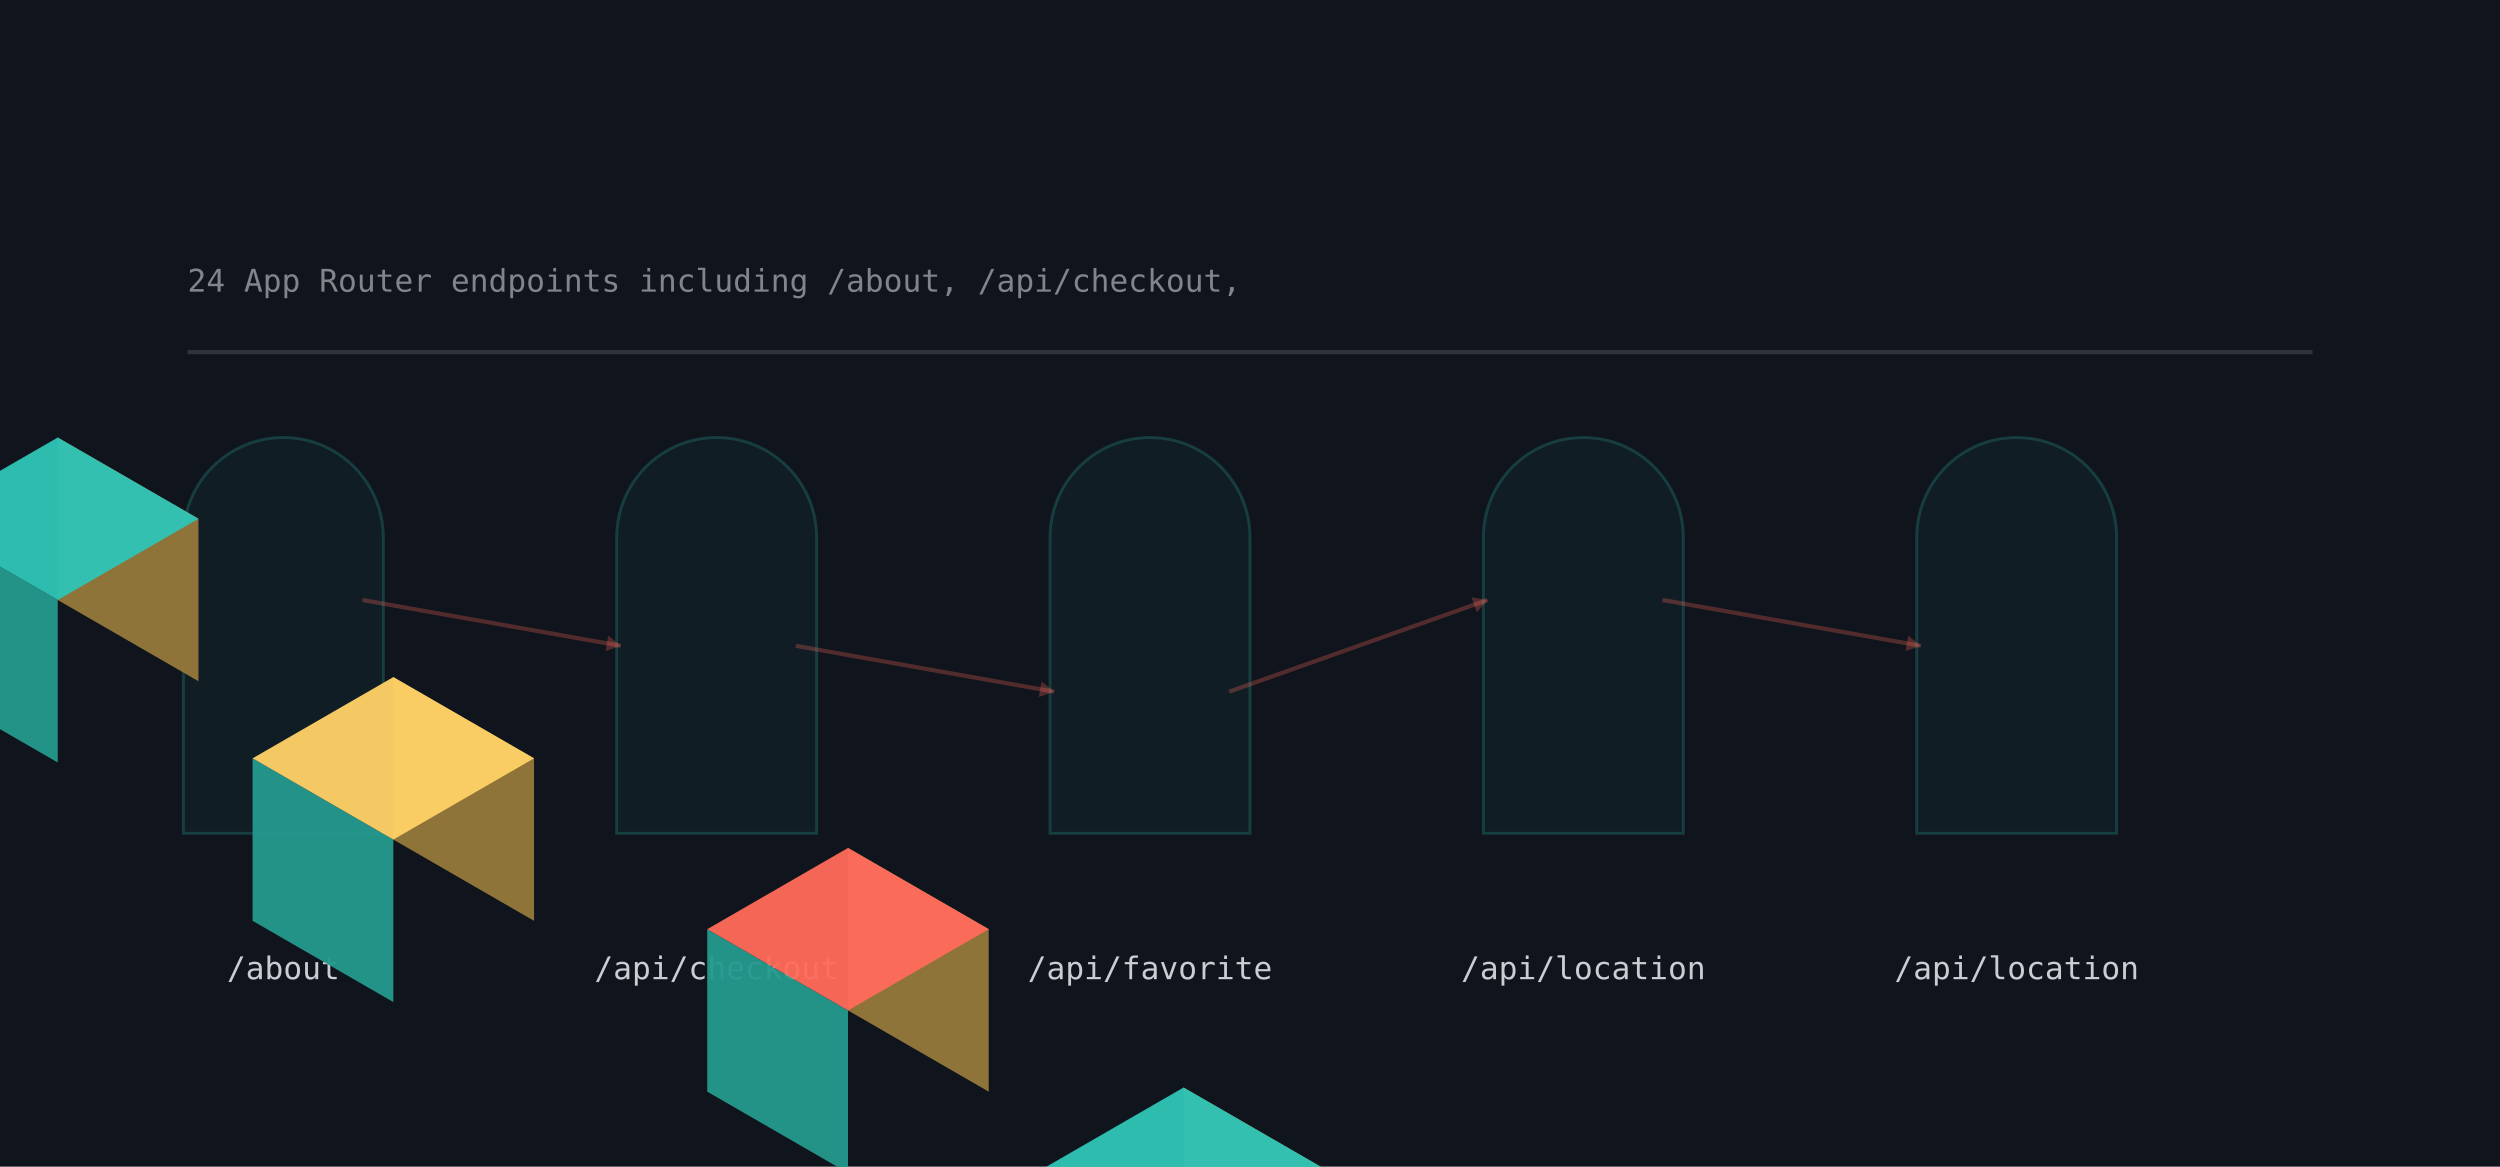
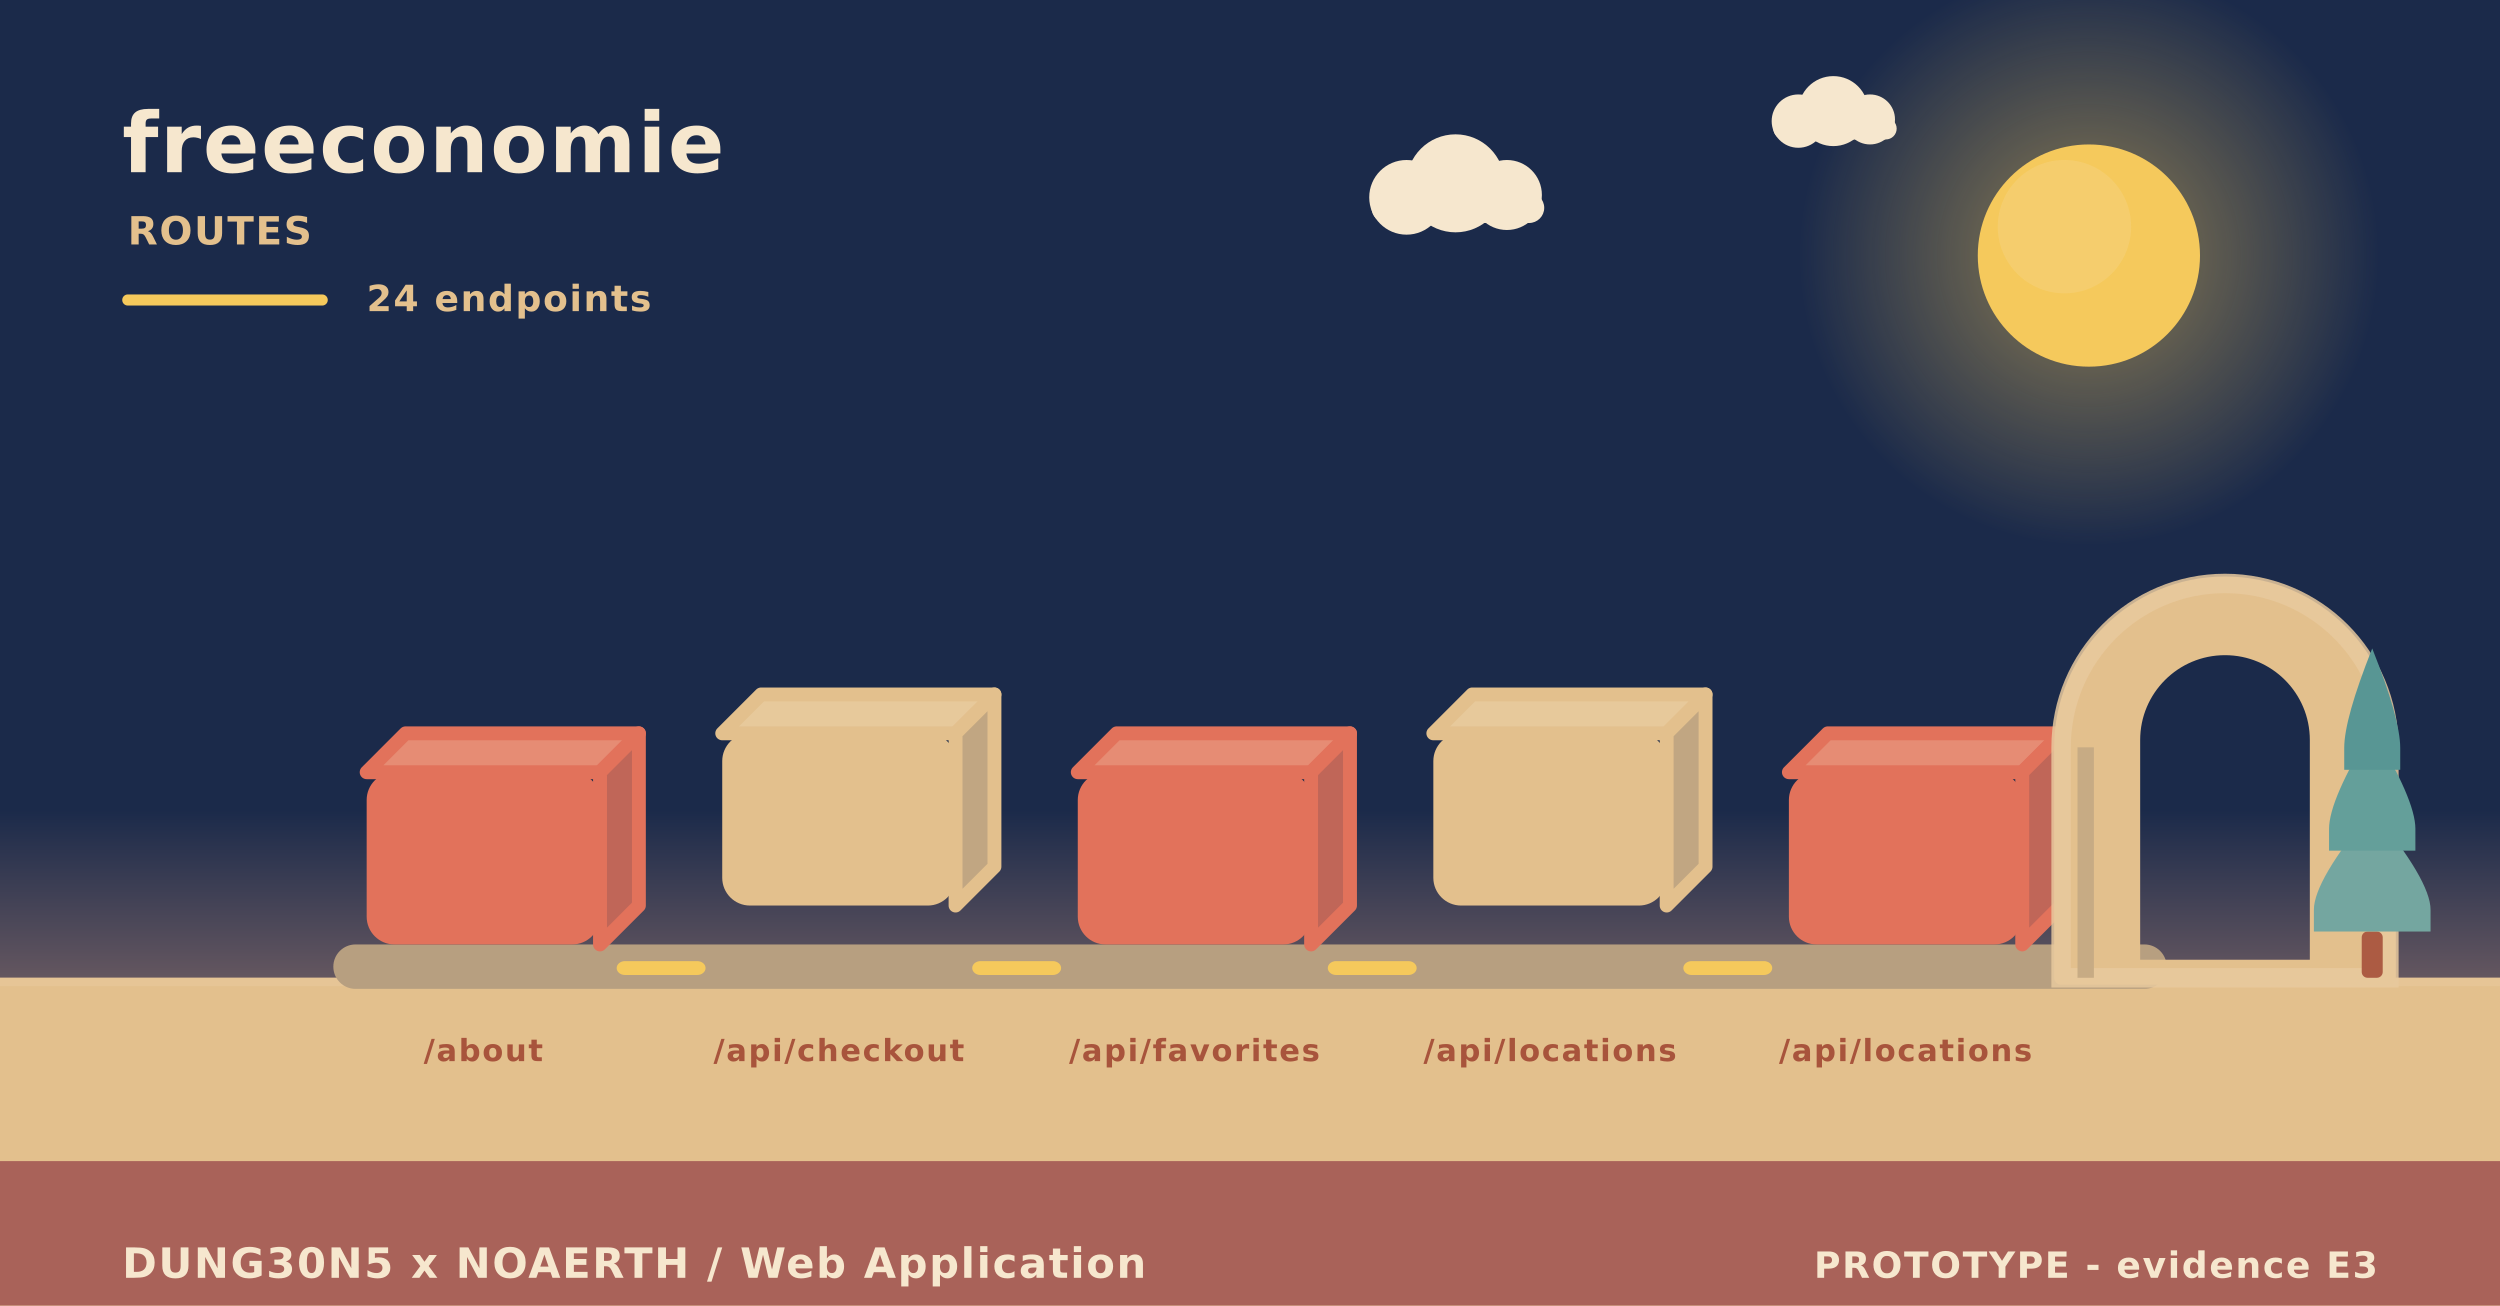
- <svg xmlns="http://www.w3.org/2000/svg" viewBox="0 0 1200 560" width="1200" height="560" role="img" aria-label="freeconomie data flow">
-   <rect width="1200" height="560" fill="#10141c" />
-   <defs>
-     <linearGradient id="gf" x1="0" y1="0" x2="1" y2="1">
-       <stop offset="0%" stop-color="#ff6b5a" />
-       <stop offset="100%" stop-color="#2ec4b6" />
-     </linearGradient>
-   </defs>
-   <path d="M88.00,400.00 L88.00,258.00 A48.00,48.00 0 0 1 184.00,258.00 L184.00,400.00 Z" fill="rgba(46,196,182,0.100)" opacity="0.55" stroke="rgba(46,196,182,0.400)" stroke-width="1.4" />
-   <polygon points="-133.37,173.00 -65.82,212.00 -65.82,134.00 -133.37,95.00" fill="#94793b" opacity="0.95" />
-   <polygon points="-200.92,212.00 -133.37,251.00 -133.37,173.00 -200.92,134.00" fill="#24998e" opacity="0.95" />
-   <polygon points="-133.37,95.00 -65.82,134.00 -133.37,173.00 -200.92,134.00" fill="#ff6b5a" opacity="0.95" />
-   <text x="136" y="470" font-family="ui-monospace,Menlo,monospace" font-size="15" fill="rgba(242,245,249,0.820)" text-anchor="middle">/about</text>
-   <path d="M296.00,400.00 L296.00,258.00 A48.00,48.00 0 0 1 392.00,258.00 L392.00,400.00 Z" fill="rgba(46,196,182,0.100)" opacity="0.55" stroke="rgba(46,196,182,0.400)" stroke-width="1.4" />
-   <polygon points="27.71,288.00 95.26,327.00 95.26,249.00 27.71,210.00" fill="#94793b" opacity="0.95" />
-   <polygon points="-39.84,327.00 27.71,366.00 27.71,288.00 -39.84,249.00" fill="#24998e" opacity="0.95" />
-   <polygon points="27.71,210.00 95.26,249.00 27.71,288.00 -39.84,249.00" fill="#2ec4b6" opacity="0.95" />
-   <text x="344" y="470" font-family="ui-monospace,Menlo,monospace" font-size="15" fill="rgba(242,245,249,0.820)" text-anchor="middle">/api/checkout</text>
-   <line x1="174.00" y1="288.00" x2="298.00" y2="310.00" stroke="rgba(255,107,90,0.500)" stroke-width="2.00" opacity="0.55" />
-   <polygon points="298.00,310.00 291.97,305.07 290.64,312.55" fill="rgba(255,107,90,0.500)" opacity="0.55" />
-   <path d="M504.00,400.00 L504.00,258.00 A48.00,48.00 0 0 1 600.00,258.00 L600.00,400.00 Z" fill="rgba(46,196,182,0.100)" opacity="0.55" stroke="rgba(46,196,182,0.400)" stroke-width="1.4" />
-   <polygon points="188.79,403.00 256.34,442.00 256.34,364.00 188.79,325.00" fill="#94793b" opacity="0.95" />
-   <polygon points="121.24,442.00 188.79,481.00 188.79,403.00 121.24,364.00" fill="#24998e" opacity="0.95" />
-   <polygon points="188.79,325.00 256.34,364.00 188.79,403.00 121.24,364.00" fill="#ffd166" opacity="0.95" />
-   <text x="552" y="470" font-family="ui-monospace,Menlo,monospace" font-size="15" fill="rgba(242,245,249,0.820)" text-anchor="middle">/api/favorite</text>
-   <line x1="382.00" y1="310.00" x2="506.00" y2="332.00" stroke="rgba(255,107,90,0.500)" stroke-width="2.00" opacity="0.55" />
-   <polygon points="506.00,332.00 499.97,327.07 498.64,334.55" fill="rgba(255,107,90,0.500)" opacity="0.55" />
-   <path d="M712.00,400.00 L712.00,258.00 A48.00,48.00 0 0 1 808.00,258.00 L808.00,400.00 Z" fill="rgba(46,196,182,0.100)" opacity="0.55" stroke="rgba(46,196,182,0.400)" stroke-width="1.4" />
-   <polygon points="407.03,485.00 474.58,524.00 474.58,446.00 407.03,407.00" fill="#94793b" opacity="0.95" />
-   <polygon points="339.48,524.00 407.03,563.00 407.03,485.00 339.48,446.00" fill="#24998e" opacity="0.95" />
-   <polygon points="407.03,407.00 474.58,446.00 407.03,485.00 339.48,446.00" fill="#ff6b5a" opacity="0.95" />
-   <text x="760" y="470" font-family="ui-monospace,Menlo,monospace" font-size="15" fill="rgba(242,245,249,0.820)" text-anchor="middle">/api/location</text>
-   <line x1="590.00" y1="332.00" x2="714.00" y2="288.00" stroke="rgba(255,107,90,0.500)" stroke-width="2.00" opacity="0.55" />
-   <polygon points="714.00,288.00 706.32,286.69 708.86,293.86" fill="rgba(255,107,90,0.500)" opacity="0.55" />
-   <path d="M920.00,400.00 L920.00,258.00 A48.00,48.00 0 0 1 1016.00,258.00 L1016.00,400.00 Z" fill="rgba(46,196,182,0.100)" opacity="0.55" stroke="rgba(46,196,182,0.400)" stroke-width="1.4" />
-   <polygon points="568.11,600.00 635.66,639.00 635.66,561.00 568.11,522.00" fill="#94793b" opacity="0.95" />
-   <polygon points="500.56,639.00 568.11,678.00 568.11,600.00 500.56,561.00" fill="#24998e" opacity="0.95" />
-   <polygon points="568.11,522.00 635.66,561.00 568.11,600.00 500.56,561.00" fill="#2ec4b6" opacity="0.95" />
-   <text x="968" y="470" font-family="ui-monospace,Menlo,monospace" font-size="15" fill="rgba(242,245,249,0.820)" text-anchor="middle">/api/location</text>
-   <line x1="798.00" y1="288.00" x2="922.00" y2="310.00" stroke="rgba(255,107,90,0.500)" stroke-width="2.00" opacity="0.55" />
-   <polygon points="922.00,310.00 915.97,305.07 914.64,312.55" fill="rgba(255,107,90,0.500)" opacity="0.55" />
-   <rect x="90.00" y="168.00" width="1020.00" height="2.00" rx="0.00" fill="rgba(242,245,249,0.140)" opacity="1.00" />
-   <text x="90" y="140" font-family="ui-monospace,Menlo,monospace" font-size="15" fill="rgba(242,245,249,0.500)">24 App Router endpoints including /about, /api/checkout,</text>
+ <svg xmlns="http://www.w3.org/2000/svg" width="900" height="470" viewBox="0 0 900 470" role="img" aria-label="freeconomie - how data moves">
+   <linearGradient id="skyd" x1="0" y1="0" x2="0" y2="1">
+     <stop offset="0" stop-color="#1b2a4a" />
+     <stop offset="0.62" stop-color="#1b2a4a" />
+     <stop offset="1" stop-color="#f3ad8a" />
+   </linearGradient>
+   <rect width="900" height="470" fill="url(#skyd)" />
+   <radialGradient id="sund">
+     <stop offset="0.35" stop-color="#f5c95c" stop-opacity="0.34" />
+     <stop offset="1" stop-color="#f5c95c" stop-opacity="0" />
+   </radialGradient>
+   <circle cx="752" cy="92" r="104" fill="url(#sund)" />
+   <circle cx="752" cy="92" r="40" fill="#f5c95c" />
+   <circle cx="743.2" cy="81.6" r="24" fill="#f5d27e" opacity="0.5" />
+   <g>
+     <circle cx="524" cy="66" r="17.64" fill="#f6e7ce" />
+     <circle cx="506.36" cy="71.04" r="13.44" fill="#f6e7ce" />
+     <circle cx="542.48" cy="70.2" r="12.6" fill="#f6e7ce" />
+     <rect x="493.76" y="69.36" width="62.16" height="10.92" rx="5.46" fill="#f6e7ce" />
+   </g>
+   <g>
+     <circle cx="660" cy="40" r="12.6" fill="#f6e7ce" />
+     <circle cx="647.4" cy="43.6" r="9.6" fill="#f6e7ce" />
+     <circle cx="673.2" cy="43" r="9" fill="#f6e7ce" />
+     <rect x="638.4" y="42.4" width="44.4" height="7.8" rx="3.9" fill="#f6e7ce" />
+   </g>
+   <rect x="0" y="352" width="900" height="118" fill="#e3c08d" />
+   <rect x="0" y="352" width="900" height="3" fill="#e6c596" />
+   <text x="44" y="62" font-family="Verdana,DejaVu Sans,sans-serif" font-size="30" font-weight="700" letter-spacing="0.6" fill="#f6e7ce" text-anchor="start">freeconomie</text>
+   <text x="46" y="88" font-family="Verdana,DejaVu Sans,sans-serif" font-size="14" font-weight="700" letter-spacing="0.6" fill="#e3c08d" text-anchor="start">ROUTES</text>
+   <rect x="44" y="106" width="74" height="4" rx="2" fill="#f5c95c" />
+   <text x="132" y="112" font-family="Verdana,DejaVu Sans,sans-serif" font-size="13" font-weight="700" letter-spacing="0.6" fill="#e3c08d" text-anchor="start">24 endpoints</text>
+   <rect x="120" y="340" width="660" height="16" rx="8" fill="#b79f80" />
+   <path d="M132,278 L216,278 L230,264 L146,264 Z" fill="#e68c74" stroke="#e2725b" stroke-width="5" stroke-linejoin="round" />
+   <path d="M216,278 L230,264 L230,326 L216,340 Z" fill="#c06658" stroke="#e2725b" stroke-width="5" stroke-linejoin="round" />
+   <rect x="132" y="278" width="84" height="62" rx="10" fill="#e2725b" />
+   <text x="174" y="382" font-family="Verdana,DejaVu Sans,sans-serif" font-size="11" font-weight="700" letter-spacing="0.6" fill="#a8543c" text-anchor="middle">/about</text>
+   <path d="M260,264 L344,264 L358,250 L274,250 Z" fill="#e7c99b" stroke="#e3c08d" stroke-width="5" stroke-linejoin="round" />
+   <path d="M344,264 L358,250 L358,312 L344,326 Z" fill="#c1a682" stroke="#e3c08d" stroke-width="5" stroke-linejoin="round" />
+   <rect x="260" y="264" width="84" height="62" rx="10" fill="#e3c08d" />
+   <text x="302" y="382" font-family="Verdana,DejaVu Sans,sans-serif" font-size="11" font-weight="700" letter-spacing="0.6" fill="#a8543c" text-anchor="middle">/api/checkout</text>
+   <rect x="222" y="346" width="32" height="5" rx="3" fill="#f5c95c" />
+   <path d="M388,278 L472,278 L486,264 L402,264 Z" fill="#e68c74" stroke="#e2725b" stroke-width="5" stroke-linejoin="round" />
+   <path d="M472,278 L486,264 L486,326 L472,340 Z" fill="#c06658" stroke="#e2725b" stroke-width="5" stroke-linejoin="round" />
+   <rect x="388" y="278" width="84" height="62" rx="10" fill="#e2725b" />
+   <text x="430" y="382" font-family="Verdana,DejaVu Sans,sans-serif" font-size="11" font-weight="700" letter-spacing="0.6" fill="#a8543c" text-anchor="middle">/api/favorites</text>
+   <rect x="350" y="346" width="32" height="5" rx="3" fill="#f5c95c" />
+   <path d="M516,264 L600,264 L614,250 L530,250 Z" fill="#e7c99b" stroke="#e3c08d" stroke-width="5" stroke-linejoin="round" />
+   <path d="M600,264 L614,250 L614,312 L600,326 Z" fill="#c1a682" stroke="#e3c08d" stroke-width="5" stroke-linejoin="round" />
+   <rect x="516" y="264" width="84" height="62" rx="10" fill="#e3c08d" />
+   <text x="558" y="382" font-family="Verdana,DejaVu Sans,sans-serif" font-size="11" font-weight="700" letter-spacing="0.6" fill="#a8543c" text-anchor="middle">/api/locations</text>
+   <rect x="478" y="346" width="32" height="5" rx="3" fill="#f5c95c" />
+   <path d="M644,278 L728,278 L742,264 L658,264 Z" fill="#e68c74" stroke="#e2725b" stroke-width="5" stroke-linejoin="round" />
+   <path d="M728,278 L742,264 L742,326 L728,340 Z" fill="#c06658" stroke="#e2725b" stroke-width="5" stroke-linejoin="round" />
+   <rect x="644" y="278" width="84" height="62" rx="10" fill="#e2725b" />
+   <text x="686" y="382" font-family="Verdana,DejaVu Sans,sans-serif" font-size="11" font-weight="700" letter-spacing="0.6" fill="#a8543c" text-anchor="middle">/api/locations</text>
+   <rect x="606" y="346" width="32" height="5" rx="3" fill="#f5c95c" />
+   <path d="M742,352 L742,269.04 A59,59 0 0 1 860,269.04 L860,352 Z M767.96,348 L767.96,266.4 A33.04,33.04 0 0 1 834.04,266.4 L834.04,348 Z" fill="#e3c08d" fill-rule="evenodd" stroke="#e3c08d" stroke-width="5" stroke-linejoin="round" />
+   <path d="M742,352 L742,269.04 A59,59 0 0 1 860,269.04 L860,352 Z" fill="none" stroke="#e8c99d" stroke-width="7" stroke-linecap="round" opacity="0.85" />
+   <rect x="747.9" y="269.04" width="5.9" height="82.96" fill="#c7ab84" />
+   <rect x="850.22" y="335.36" width="7.56" height="16.64" rx="2.1" fill="#ac5b43" />
+   <path d="M854,291.68 Q833,317.01 833,327.5 Q833,335.36 833,335.36 L875,335.36 Q875,335.36 875,327.5 Q875,317.01 854,291.68 Z" fill="#74a6a0" />
+   <path d="M854,262.56 Q838.46,287.89 838.46,298.38 Q838.46,306.24 838.46,306.24 L869.54,306.24 Q869.54,306.24 869.54,298.38 Q869.54,287.89 854,262.56 Z" fill="#649f9a" />
+   <path d="M854,233.44 Q843.92,258.77 843.92,269.26 Q843.92,277.12 843.92,277.12 L864.08,277.12 Q864.08,277.12 864.08,269.26 Q864.08,258.77 854,233.44 Z" fill="#589694" />
+   <rect x="0" y="418" width="900" height="52" rx="0" fill="#a65c56" opacity="0.94" />
+   <text x="44" y="460" font-family="Verdana,DejaVu Sans,sans-serif" font-size="15" font-weight="700" letter-spacing="0.6" fill="#f6e7ce" text-anchor="start">DUNG30N5 x NOAERTH  /  Web Application</text>
+   <text x="856" y="460" font-family="Verdana,DejaVu Sans,sans-serif" font-size="13" font-weight="700" letter-spacing="0.6" fill="#f6e7ce" text-anchor="end">PROTOTYPE  -  evidence E3</text>
</svg>
